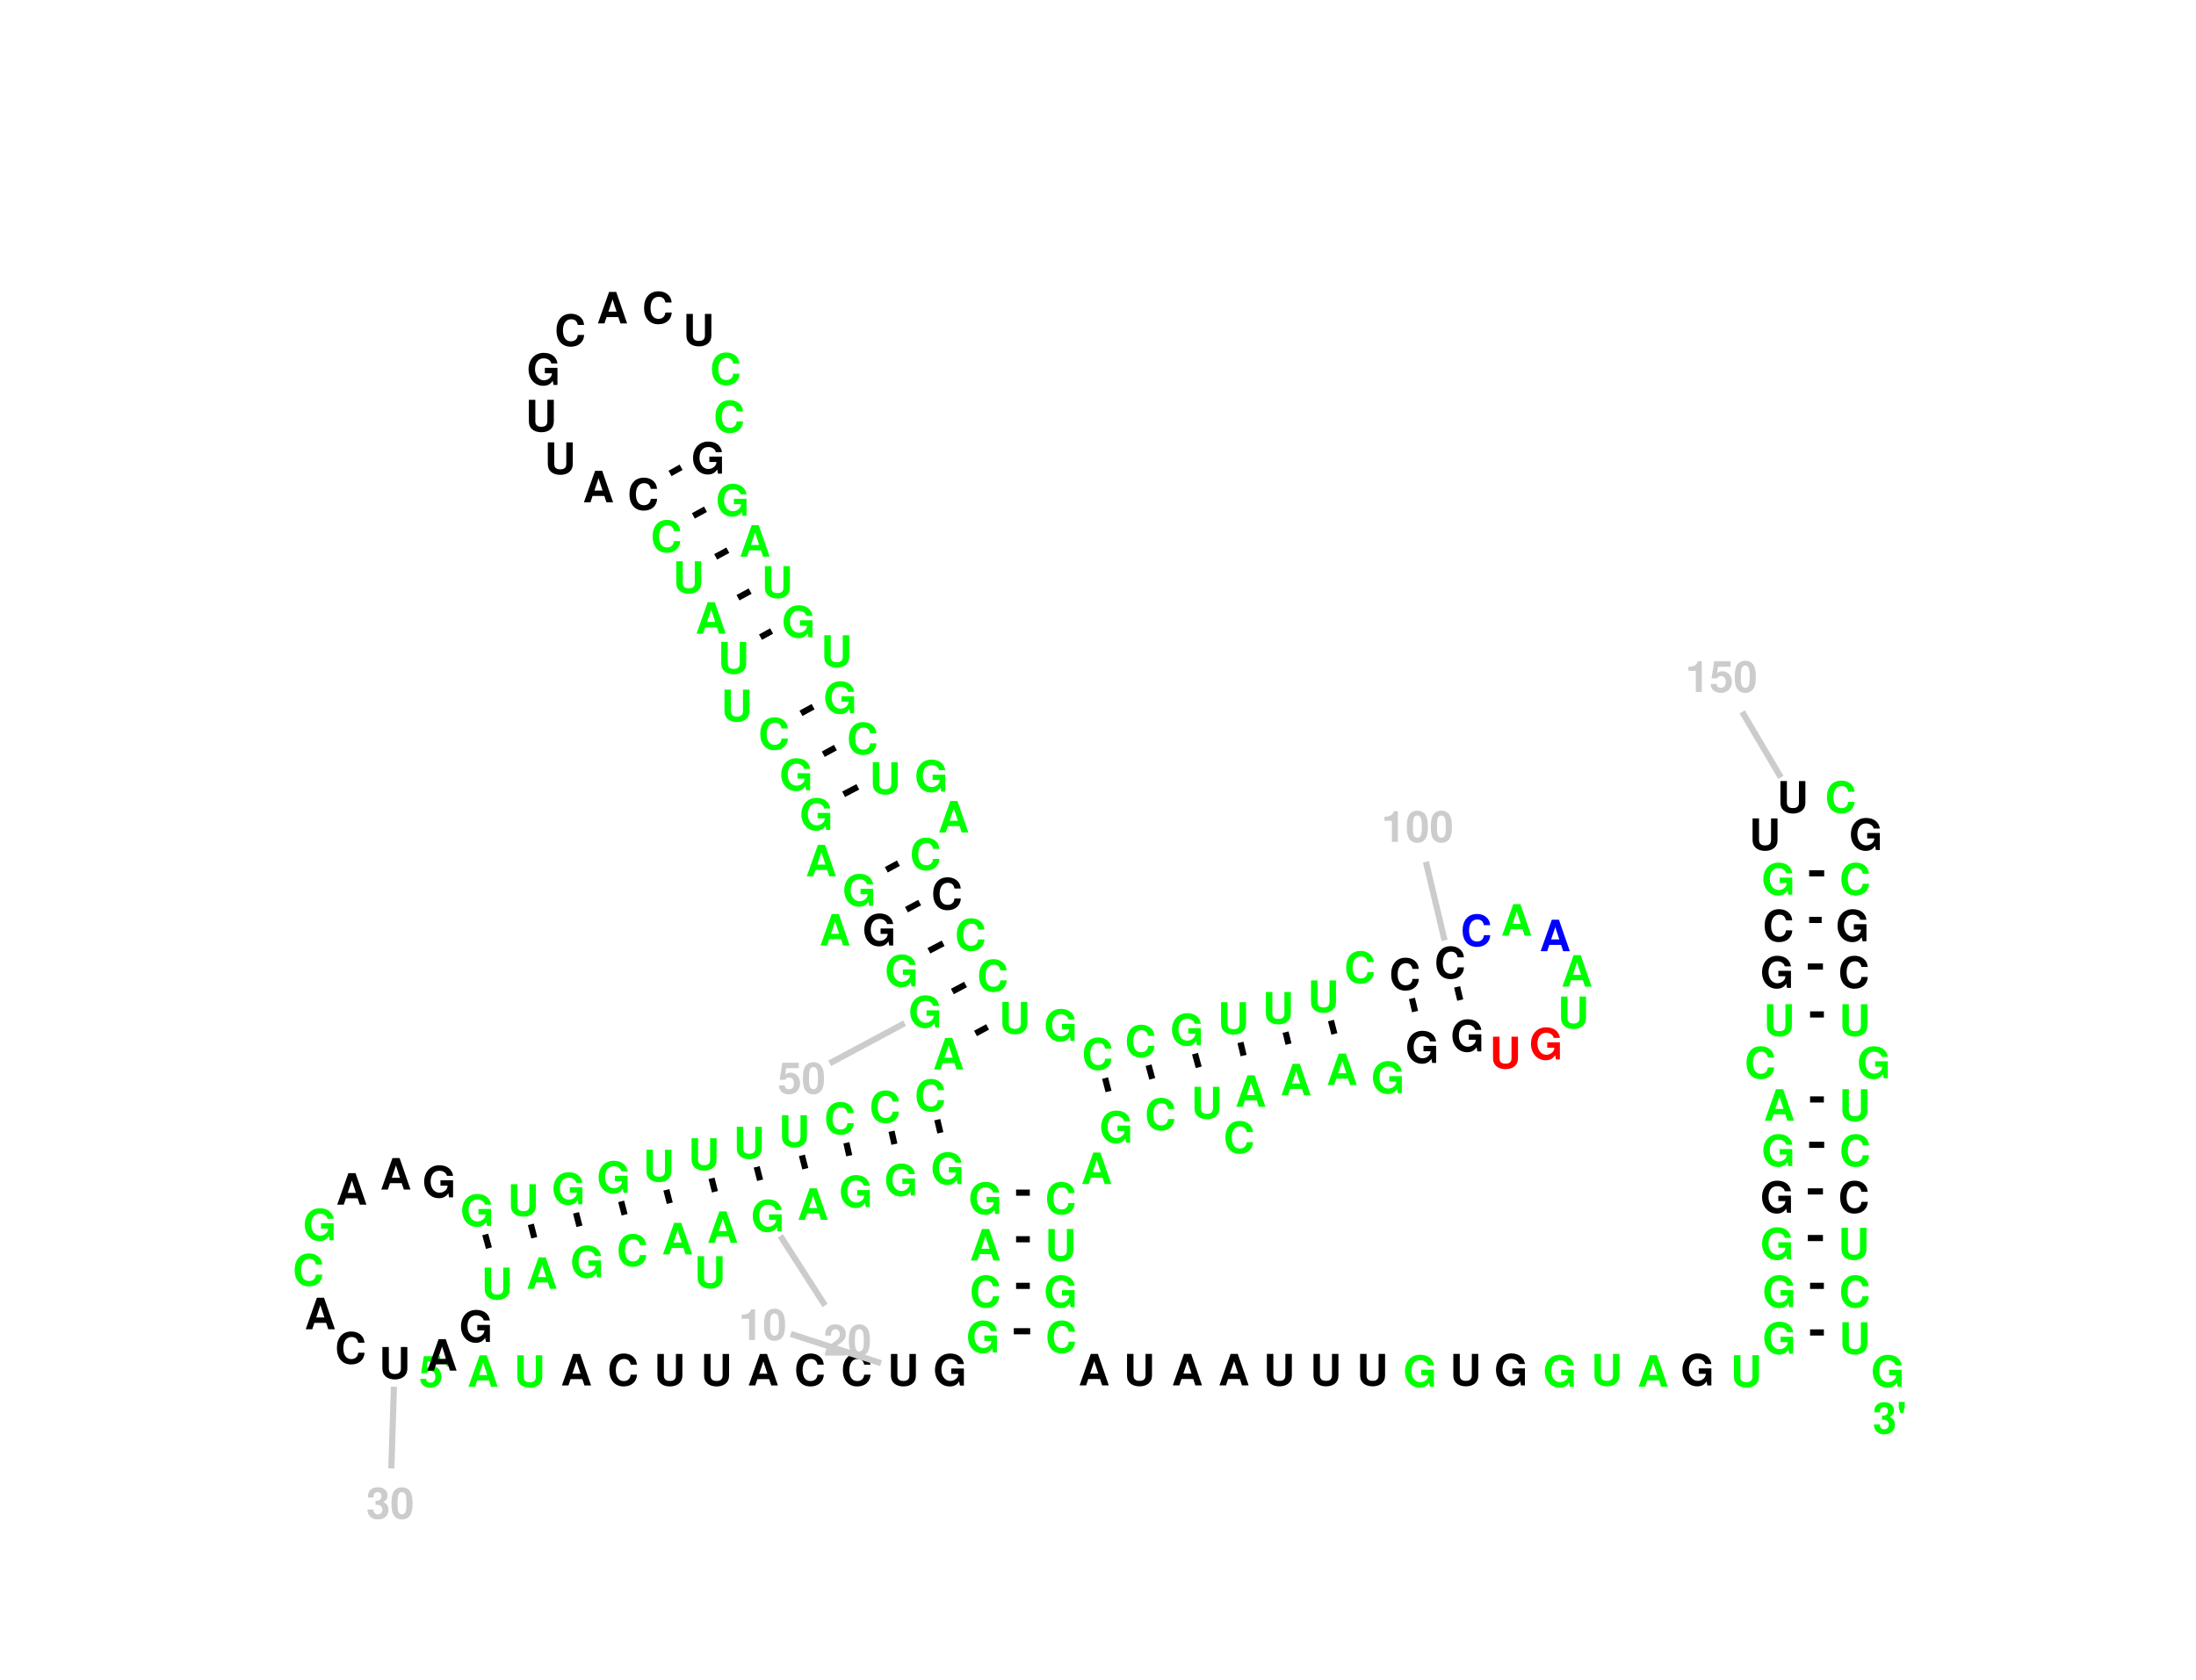
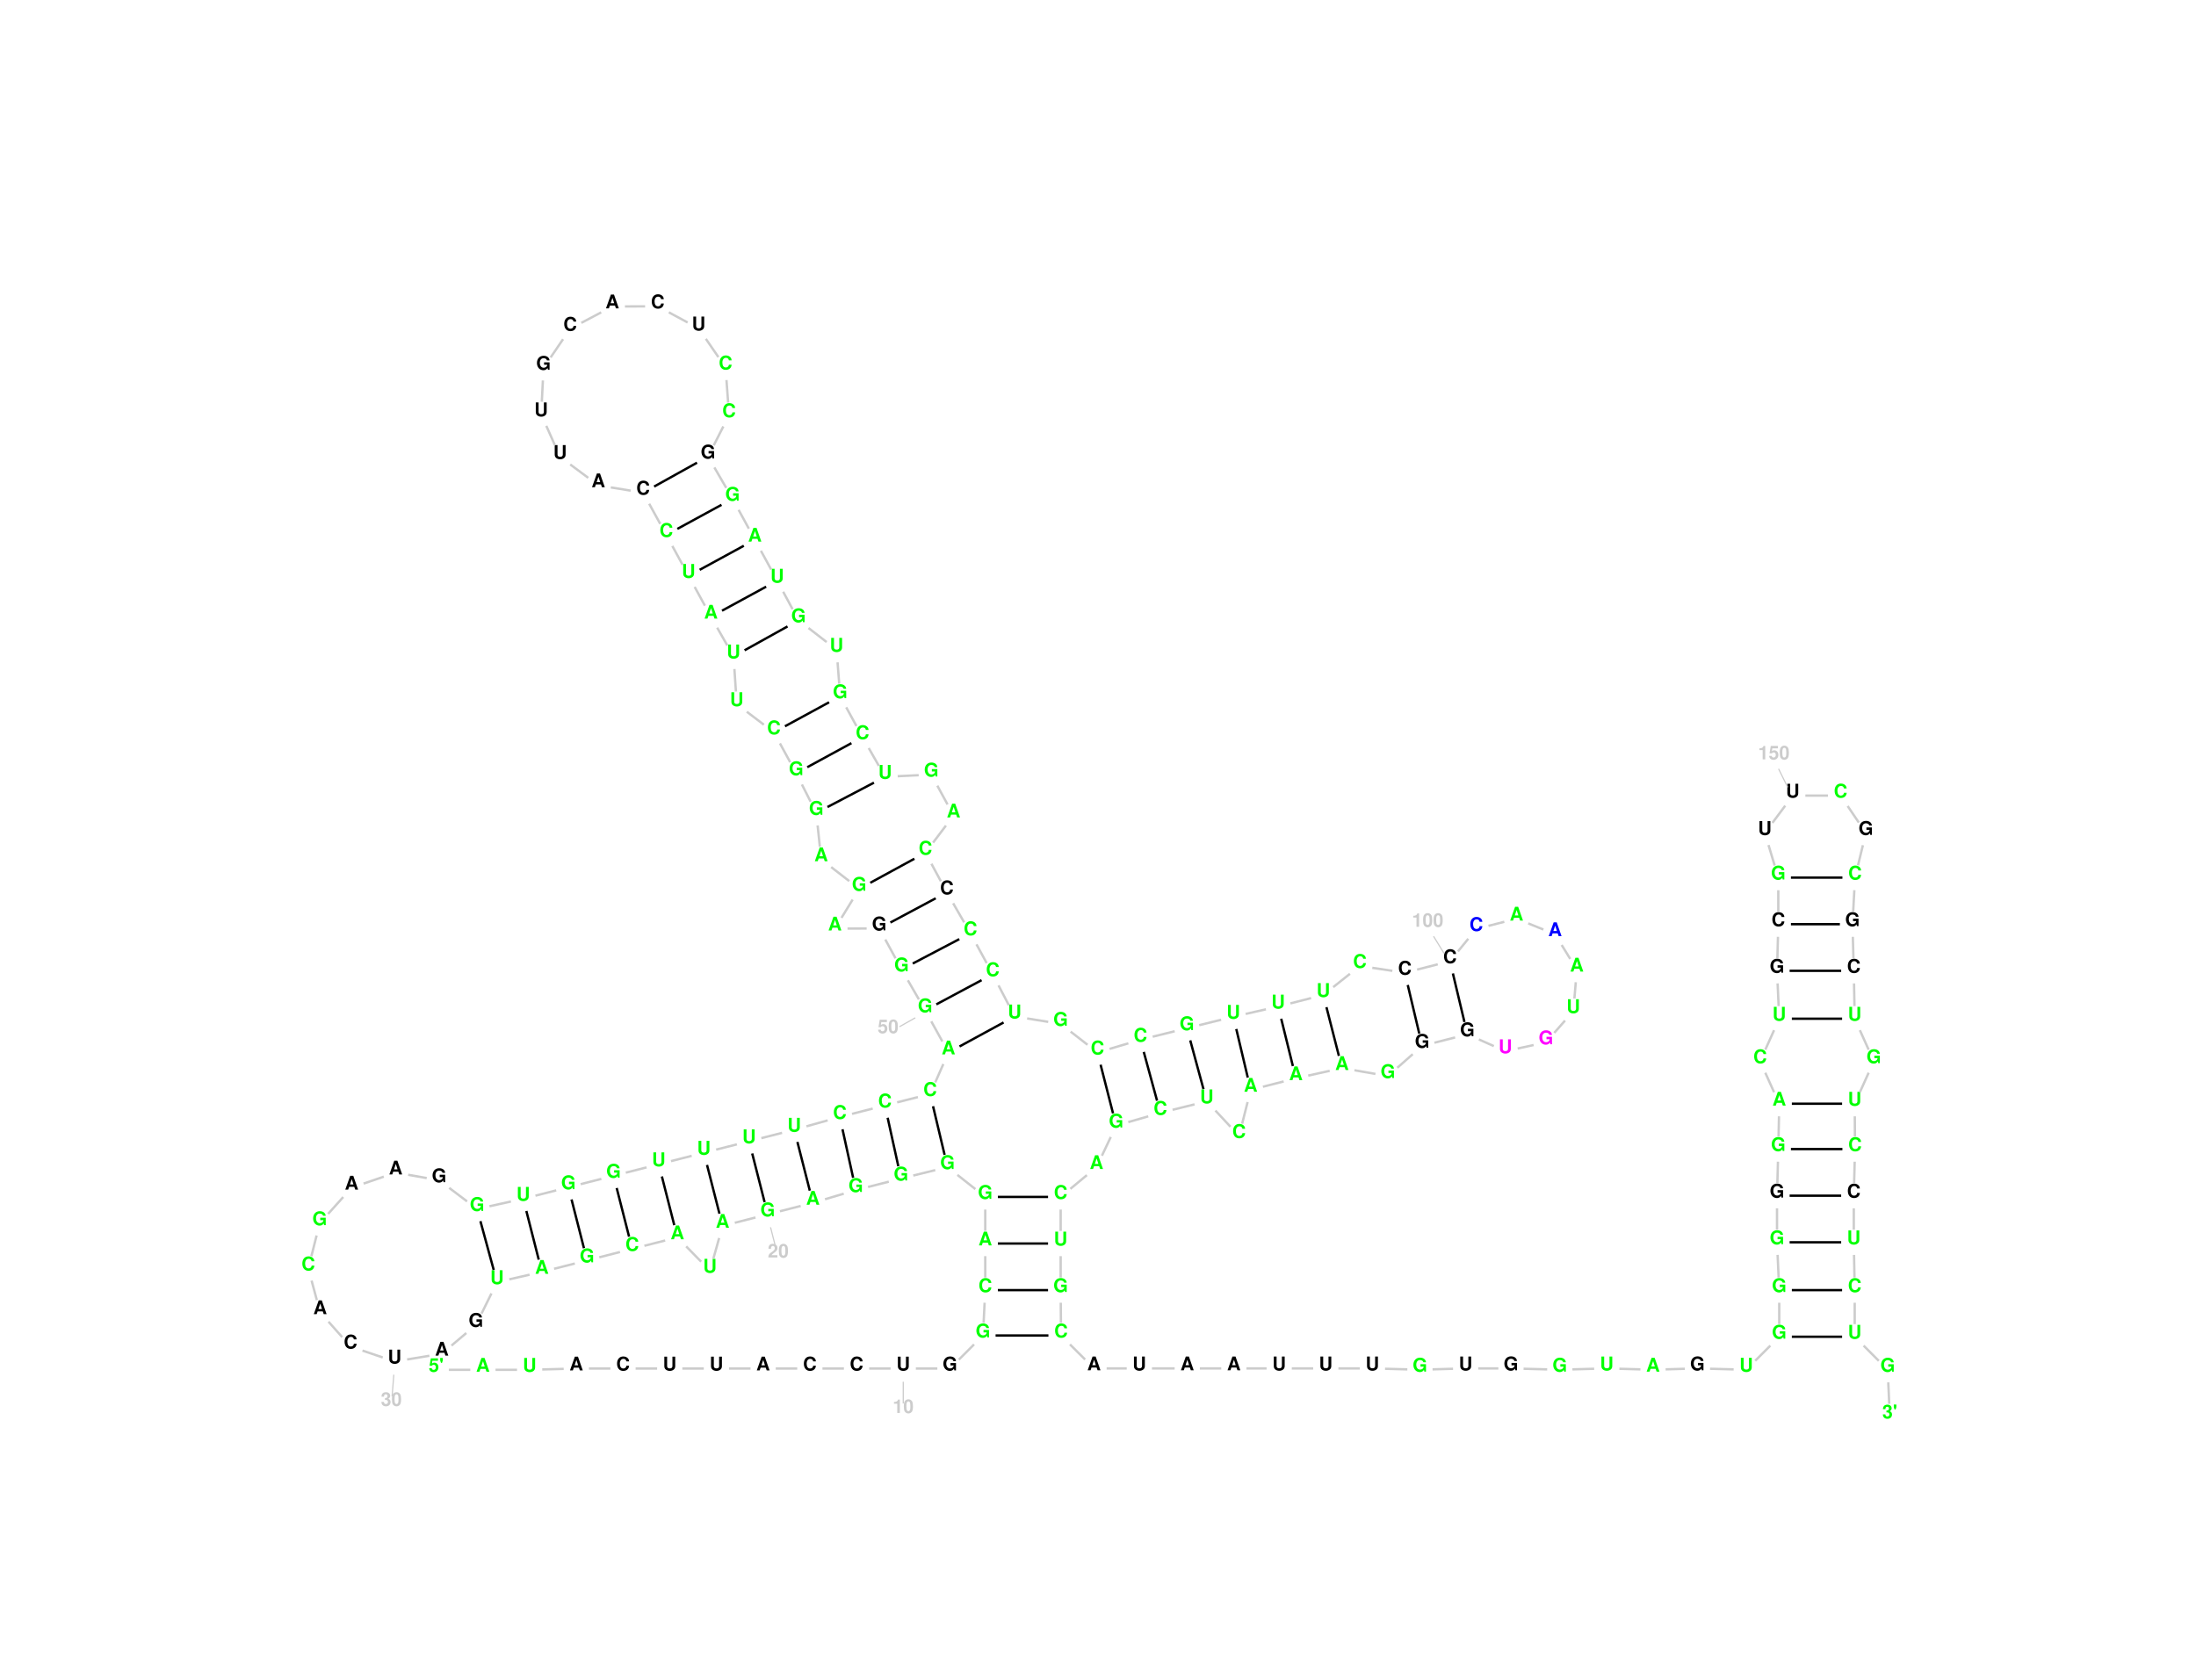
- <svg xmlns="http://www.w3.org/2000/svg" width="356.151" height="272.515" style="font-size: 7px; font-weight: bold; font-family: Helvetica; ">
+ <svg xmlns="http://www.w3.org/2000/svg" width="356.151" height="272.515" style="font-size: 3.068px; font-weight: bold; font-family: Helvetica; ">
  <g>
    <style type="text/css">


- text.red {fill: rgb(255, 0, 0); }
+ text.red {fill: rgb(255, 0, 255); }
text.green {fill: rgb(0, 255, 0); }
text.blue {fill: rgb(0, 0, 255); }
text.black {fill: rgb(0, 0, 0); }
text.gray {fill: rgb(204, 204, 204); }
text.brown {fill: rgb(211.65, 104.55, 30.6); }
- text {fill: rgb(0, 0, 0); text-anchor: middle; dominant-baseline: middle; }
- circle.red {stroke: rgb(255, 0, 0); fill: none; }
+ text {fill: rgb(0, 0, 0); text-anchor: middle; alignment-baseline: middle; }
+ circle.red {stroke: rgb(255, 0, 255); fill: none; }
circle.green {stroke: rgb(0, 255, 0); fill: none; }
circle.blue {stroke: rgb(0, 0, 255); fill: none; }
circle.black {stroke: rgb(0, 0, 0); fill: none; }
circle.gray {stroke: rgb(204, 204, 204); fill: none; }
circle.brown {stroke: rgb(211.65, 104.55, 30.6); fill: none; }
circle {stroke: rgb(0, 0, 0); }
- line.red {stroke: rgb(255, 0, 0); }
- line.green {stroke: rgb(0, 255, 0); }
- line.blue {stroke: rgb(0, 0, 255); }
- line.black {stroke: rgb(0, 0, 0); }
- line.gray {stroke: rgb(204, 204, 204); }
- line.brown {stroke: rgb(211.65, 104.55, 30.6); }
+ line.red {stroke: rgb(255, 0, 255); stroke-width: 0.383; }
+ line.green {stroke: rgb(0, 255, 0); stroke-width: 0.383; }
+ line.blue {stroke: rgb(0, 0, 255); stroke-width: 0.383; }
+ line.black {stroke: rgb(0, 0, 0); stroke-width: 0.383; }
+ line.gray {stroke: rgb(204, 204, 204); stroke-width: 0.383; }
+ line.brown {stroke: rgb(211.65, 104.55, 30.6); stroke-width: 0.383; }
line {stroke: rgb(0, 0, 0); }
text.numbering-label {fill: rgb(204, 204, 204);}
- line.numbering-line {stroke: rgb(204, 204, 204);}
+ line.numbering-line {stroke: rgb(204, 204, 204); stroke-width: 0.192;}
+ line.predicted {stroke: rgb(0, 0, 0); stroke-dasharray: 2}
+ text.background {fill: rgb(255, 255, 255);
.template {visibility:hidden}

</style>
  </g>
  <g>
    <text x="70.746" y="222.515" class="green">5'</text>
  </g>
  <g>
    <text x="78.32" y="222.515" class="green">A</text>
  </g>
  <g>
    <text x="85.895" y="222.515" class="green">U</text>
  </g>
  <g>
    <text x="93.467" y="222.306" class="black">A</text>
  </g>
  <g>
    <text x="101.041" y="222.306" class="black">C</text>
  </g>
  <g>
    <text x="108.616" y="222.306" class="black">U</text>
  </g>
  <g>
    <text x="116.191" y="222.306" class="black">U</text>
  </g>
  <g>
    <text x="123.765" y="222.306" class="black">A</text>
  </g>
  <g>
    <text x="131.34" y="222.306" class="black">C</text>
  </g>
  <g>
    <text x="138.915" y="222.306" class="black">C</text>
  </g>
  <g>
-     <text x="123.706" y="214.911" class="numbering-label sequential">10</text>
-   </g>
-   <g>
-     <line x1="142.887" y1="221.137" x2="128.251" y2="216.386" class="numbering-line sequential" />
-   </g>
-   <g>
    <text x="146.489" y="222.306" class="black">U</text>
  </g>
  <g>
+     <text x="146.489" y="229.209" class="numbering-label sequential">10</text>
+   </g>
+   <g>
+     <line x1="146.489" y1="224.147" x2="146.489" y2="227.675" class="numbering-line sequential" />
+   </g>
+   <g>
    <text x="154.064" y="222.306" class="black">G</text>
  </g>
  <g>
    <text x="159.42" y="216.95" class="green">G</text>
  </g>
  <g>
-     <line x1="164.42" y1="215.95" x2="167.08" y2="215.95" class="black" />
+     <line x1="161.465" y1="216.643" x2="170.035" y2="216.643" class="black" />
  </g>
  <g>
    <text x="159.79" y="209.59" class="green">C</text>
  </g>
  <g>
-     <line x1="164.79" y1="208.59" x2="167.02" y2="208.59" class="black" />
+     <line x1="161.835" y1="209.283" x2="169.975" y2="209.283" class="black" />
  </g>
  <g>
    <text x="159.79" y="202.03" class="green">A</text>
  </g>
  <g>
-     <line x1="164.79" y1="201.03" x2="167.02" y2="201.03" class="black" />
+     <line x1="161.835" y1="201.723" x2="169.975" y2="201.723" class="black" />
  </g>
  <g>
    <text x="159.79" y="194.47" class="green">G</text>
  </g>
  <g>
-     <line x1="164.79" y1="193.47" x2="167.02" y2="193.47" class="black" />
+     <line x1="161.835" y1="194.163" x2="169.975" y2="194.163" class="black" />
  </g>
  <g>
    <text x="153.67" y="189.63" class="green">G</text>
  </g>
  <g>
-     <line x1="152.513" y1="183.766" x2="152.007" y2="181.634" class="black" />
+     <line x1="153.197" y1="187.333" x2="151.323" y2="179.453" class="black" />
  </g>
  <g>
    <text x="146.13" y="191.49" class="green">G</text>
  </g>
  <g>
-     <line x1="145.055" y1="185.607" x2="144.595" y2="183.513" class="black" />
+     <line x1="145.69" y1="189.186" x2="143.96" y2="181.321" class="black" />
  </g>
  <g>
    <text x="138.8" y="193.36" class="green">G</text>
  </g>
  <g>
-     <line x1="137.729" y1="187.476" x2="137.271" y2="185.384" class="black" />
+     <line x1="138.362" y1="191.055" x2="136.638" y2="183.191" class="black" />
  </g>
  <g>
    <text x="131.84" y="195.43" class="green">A</text>
  </g>
  <g>
-     <line x1="130.606" y1="189.585" x2="130.054" y2="187.415" class="black" />
-   </g>
-   <g>
-     <text x="137.458" y="217.452" class="numbering-label sequential">20</text>
-   </g>
-   <g>
-     <line x1="126.557" y1="200.486" x2="133.808" y2="211.771" class="numbering-line sequential" />
+     <line x1="131.335" y1="193.141" x2="129.325" y2="185.245" class="black" />
  </g>
  <g>
    <text x="124.51" y="197.3" class="green">G</text>
  </g>
  <g>
-     <line x1="123.276" y1="191.455" x2="122.724" y2="189.285" class="black" />
+     <line x1="124.005" y1="195.011" x2="121.995" y2="187.115" class="black" />
+   </g>
+   <g>
+     <text x="126.217" y="203.988" class="numbering-label sequential">20</text>
+   </g>
+   <g>
+     <line x1="124.965" y1="199.084" x2="125.826" y2="202.454" class="numbering-line sequential" />
  </g>
  <g>
    <text x="117.19" y="199.17" class="green">A</text>
  </g>
  <g>
-     <line x1="115.953" y1="193.325" x2="115.397" y2="191.145" class="black" />
+     <line x1="116.684" y1="196.881" x2="114.666" y2="188.975" class="black" />
  </g>
  <g>
    <text x="115.14" y="206.44" class="green">U</text>
  </g>
  <g>
    <text x="109.86" y="201.03" class="green">A</text>
  </g>
  <g>
-     <line x1="108.626" y1="195.185" x2="108.074" y2="193.015" class="black" />
+     <line x1="109.355" y1="198.741" x2="107.345" y2="190.845" class="black" />
  </g>
  <g>
    <text x="102.53" y="202.9" class="green">C</text>
  </g>
  <g>
-     <line x1="101.296" y1="197.055" x2="100.744" y2="194.885" class="black" />
+     <line x1="102.025" y1="200.611" x2="100.015" y2="192.715" class="black" />
  </g>
  <g>
    <text x="95.21" y="204.77" class="green">G</text>
  </g>
  <g>
-     <line x1="93.977" y1="198.924" x2="93.423" y2="196.746" class="black" />
+     <line x1="94.706" y1="202.481" x2="92.694" y2="194.575" class="black" />
  </g>
  <g>
    <text x="87.88" y="206.63" class="green">A</text>
  </g>
  <g>
-     <line x1="86.646" y1="200.785" x2="86.094" y2="198.615" class="black" />
+     <line x1="87.375" y1="204.341" x2="85.365" y2="196.445" class="black" />
  </g>
  <g>
    <text x="80.61" y="208.29" class="green">U</text>
  </g>
  <g>
-     <line x1="79.296" y1="202.466" x2="78.694" y2="200.254" class="black" />
+     <line x1="80.073" y1="206.01" x2="77.917" y2="198.097" class="black" />
  </g>
  <g>
    <text x="77.19" y="215.23" class="black">G</text>
  </g>
  <g>
    <text x="71.66" y="219.9" class="black">A</text>
  </g>
  <g>
-     <text x="63.285" y="243.882" class="numbering-label sequential">30</text>
-   </g>
-   <g>
-     <line x1="63.889" y1="224.955" x2="63.466" y2="238.201" class="numbering-line sequential" />
-   </g>
-   <g>
    <text x="64.01" y="221.17" class="black">U</text>
  </g>
  <g>
+     <text x="63.471" y="228.052" class="numbering-label sequential">30</text>
+   </g>
+   <g>
+     <line x1="63.866" y1="223.005" x2="63.591" y2="226.518" class="numbering-line sequential" />
+   </g>
+   <g>
    <text x="56.85" y="218.74" class="black">C</text>
  </g>
  <g>
    <text x="51.92" y="213.18" class="black">A</text>
  </g>
  <g>
    <text x="50" y="206.07" class="green">C</text>
  </g>
  <g>
    <text x="51.85" y="198.74" class="green">G</text>
  </g>
  <g>
    <text x="57.03" y="192.97" class="black">A</text>
  </g>
  <g>
    <text x="64.18" y="190.52" class="black">A</text>
  </g>
  <g>
    <text x="71.22" y="191.77" class="black">G</text>
  </g>
  <g>
    <text x="77.38" y="196.43" class="green">G</text>
  </g>
  <g>
    <text x="84.86" y="194.77" class="green">U</text>
  </g>
  <g>
    <text x="92.19" y="192.9" class="green">G</text>
  </g>
  <g>
    <text x="99.51" y="191.04" class="green">G</text>
  </g>
  <g>
    <text x="106.84" y="189.17" class="green">U</text>
  </g>
  <g>
    <text x="114.16" y="187.3" class="green">U</text>
  </g>
  <g>
    <text x="121.49" y="185.44" class="green">U</text>
  </g>
  <g>
    <text x="128.82" y="183.57" class="green">U</text>
  </g>
  <g>
    <text x="136.2" y="181.5" class="green">C</text>
  </g>
  <g>
    <text x="143.52" y="179.63" class="green">C</text>
  </g>
  <g>
    <text x="150.85" y="177.77" class="green">C</text>
  </g>
  <g>
    <text x="153.82" y="171.04" class="green">A</text>
  </g>
  <g>
-     <line x1="158.211" y1="167.648" x2="160.169" y2="166.582" class="black" />
-   </g>
-   <g>
-     <text x="130.015" y="174.922" class="numbering-label sequential">50</text>
-   </g>
-   <g>
-     <line x1="146.711" y1="165.987" x2="134.559" y2="172.49" class="numbering-line sequential" />
+     <line x1="155.616" y1="169.755" x2="162.764" y2="165.862" class="black" />
  </g>
  <g>
    <text x="150.05" y="164.2" class="green">G</text>
  </g>
  <g>
-     <line x1="154.458" y1="160.841" x2="156.592" y2="159.699" class="black" />
+     <line x1="151.853" y1="162.928" x2="159.197" y2="158.998" class="black" />
+   </g>
+   <g>
+     <text x="144.037" y="167.59" class="numbering-label sequential">50</text>
+   </g>
+   <g>
+     <line x1="148.447" y1="165.104" x2="145.878" y2="166.552" class="numbering-line sequential" />
  </g>
  <g>
    <text x="146.22" y="157.56" class="green">G</text>
  </g>
  <g>
-     <line x1="150.648" y1="154.237" x2="152.962" y2="153.023" class="black" />
+     <line x1="148.031" y1="156.303" x2="155.579" y2="152.343" class="black" />
  </g>
  <g>
    <text x="142.6" y="150.92" class="black">G</text>
  </g>
  <g>
-     <line x1="147.009" y1="147.562" x2="149.151" y2="146.418" class="black" />
+     <line x1="144.404" y1="149.649" x2="151.756" y2="145.718" class="black" />
  </g>
  <g>
    <text x="135.41" y="150.94" class="green">A</text>
  </g>
  <g>
    <text x="139.35" y="144.49" class="green">G</text>
  </g>
  <g>
-     <line x1="143.739" y1="141.095" x2="145.701" y2="140.025" class="black" />
+     <line x1="141.145" y1="143.204" x2="148.295" y2="139.303" class="black" />
  </g>
  <g>
    <text x="133.18" y="139.71" class="green">A</text>
  </g>
  <g>
    <text x="132.39" y="132.17" class="green">G</text>
  </g>
  <g>
-     <line x1="136.818" y1="128.849" x2="139.122" y2="127.641" class="black" />
+     <line x1="134.202" y1="130.914" x2="141.738" y2="126.963" class="black" />
  </g>
  <g>
    <text x="129.13" y="125.74" class="green">G</text>
  </g>
  <g>
-     <line x1="133.52" y1="122.347" x2="135.49" y2="121.273" class="black" />
+     <line x1="130.926" y1="124.454" x2="138.084" y2="120.552" class="black" />
  </g>
  <g>
    <text x="125.51" y="119.1" class="green">C</text>
  </g>
  <g>
-     <line x1="129.902" y1="115.71" x2="131.868" y2="114.64" class="black" />
+     <line x1="127.307" y1="117.816" x2="134.463" y2="113.921" class="black" />
  </g>
  <g>
    <text x="119.49" y="114.53" class="green">U</text>
  </g>
  <g>
    <text x="118.97" y="106.79" class="green">U</text>
  </g>
  <g>
-     <line x1="123.34" y1="103.36" x2="125.14" y2="102.36" class="black" />
+     <line x1="120.758" y1="105.489" x2="127.722" y2="101.617" class="black" />
  </g>
  <g>
    <text x="115.3" y="100.35" class="green">A</text>
  </g>
  <g>
-     <line x1="119.692" y1="96.96" x2="121.658" y2="95.89" class="black" />
+     <line x1="117.097" y1="99.066" x2="124.253" y2="95.171" class="black" />
  </g>
  <g>
    <text x="111.68" y="93.72" class="green">U</text>
  </g>
  <g>
-     <line x1="116.07" y1="90.327" x2="118.04" y2="89.253" class="black" />
+     <line x1="113.476" y1="92.434" x2="120.634" y2="88.532" class="black" />
  </g>
  <g>
    <text x="108.06" y="87.08" class="green">C</text>
  </g>
  <g>
-     <line x1="112.45" y1="83.687" x2="114.42" y2="82.613" class="black" />
+     <line x1="109.856" y1="85.794" x2="117.014" y2="81.892" class="black" />
  </g>
  <g>
    <text x="104.3" y="80.23" class="black">C</text>
  </g>
  <g>
-     <line x1="108.669" y1="76.799" x2="110.461" y2="75.801" class="black" />
+     <line x1="106.087" y1="78.929" x2="113.043" y2="75.058" class="black" />
  </g>
  <g>
    <text x="97.04" y="79.04" class="black">A</text>
  </g>
  <g>
    <text x="90.84" y="74.43" class="black">U</text>
  </g>
  <g>
    <text x="87.77" y="67.52" class="black">U</text>
  </g>
  <g>
    <text x="88.15" y="59.98" class="black">G</text>
  </g>
  <g>
    <text x="92.47" y="53.64" class="black">C</text>
  </g>
  <g>
    <text x="99.31" y="50.02" class="black">A</text>
  </g>
  <g>
    <text x="106.67" y="50" class="black">C</text>
  </g>
  <g>
    <text x="113.32" y="53.59" class="black">U</text>
  </g>
  <g>
    <text x="117.67" y="59.92" class="green">C</text>
  </g>
  <g>
    <text x="118.24" y="67.66" class="green">C</text>
  </g>
  <g>
    <text x="114.83" y="74.37" class="black">G</text>
  </g>
  <g>
    <text x="118.81" y="81.22" class="green">G</text>
  </g>
  <g>
    <text x="122.43" y="87.86" class="green">A</text>
  </g>
  <g>
    <text x="126.05" y="94.5" class="green">U</text>
  </g>
  <g>
    <text x="129.51" y="100.93" class="green">G</text>
  </g>
  <g>
    <text x="135.68" y="105.71" class="green">U</text>
  </g>
  <g>
    <text x="136.26" y="113.25" class="green">G</text>
  </g>
  <g>
    <text x="139.88" y="119.88" class="green">C</text>
  </g>
  <g>
    <text x="143.55" y="126.32" class="green">U</text>
  </g>
  <g>
    <text x="151.04" y="125.96" class="green">G</text>
  </g>
  <g>
    <text x="154.65" y="132.6" class="green">A</text>
  </g>
  <g>
    <text x="150.09" y="138.63" class="green">C</text>
  </g>
  <g>
    <text x="153.56" y="145.06" class="black">C</text>
  </g>
  <g>
    <text x="157.39" y="151.7" class="green">C</text>
  </g>
  <g>
    <text x="161" y="158.34" class="green">C</text>
  </g>
  <g>
    <text x="164.56" y="165.19" class="green">U</text>
  </g>
  <g>
    <text x="172.02" y="166.4" class="green">G</text>
  </g>
  <g>
    <text x="177.99" y="171.04" class="green">C</text>
  </g>
  <g>
-     <line x1="179.228" y1="174.884" x2="179.782" y2="177.056" class="black" />
+     <line x1="178.496" y1="172.715" x2="180.514" y2="180.612" class="black" />
  </g>
  <g>
    <text x="184.96" y="168.97" class="green">C</text>
  </g>
  <g>
-     <line x1="186.274" y1="172.794" x2="186.876" y2="175.006" class="black" />
+     <line x1="185.497" y1="170.637" x2="187.653" y2="178.55" class="black" />
  </g>
  <g>
    <text x="192.5" y="167.1" class="green">G</text>
  </g>
  <g>
-     <line x1="193.81" y1="170.925" x2="194.41" y2="173.135" class="black" />
+     <line x1="193.036" y1="168.767" x2="195.184" y2="176.679" class="black" />
  </g>
  <g>
    <text x="200.03" y="165.24" class="green">U</text>
  </g>
  <g>
-     <line x1="201.183" y1="169.105" x2="201.687" y2="171.235" class="black" />
+     <line x1="200.502" y1="166.923" x2="202.368" y2="174.803" class="black" />
  </g>
  <g>
    <text x="207.3" y="163.58" class="green">U</text>
  </g>
  <g>
-     <line x1="208.496" y1="167.435" x2="208.974" y2="169.375" class="black" />
+     <line x1="207.789" y1="165.259" x2="209.681" y2="172.937" class="black" />
  </g>
  <g>
    <text x="214.62" y="161.71" class="green">U</text>
  </g>
  <g>
-     <line x1="215.858" y1="165.554" x2="216.412" y2="167.726" class="black" />
+     <line x1="215.126" y1="163.385" x2="217.144" y2="171.282" class="black" />
  </g>
  <g>
    <text x="220.54" y="157" class="green">C</text>
  </g>
  <g>
    <text x="227.84" y="158.1" class="black">C</text>
  </g>
  <g>
-     <line x1="228.993" y1="161.965" x2="229.497" y2="164.095" class="black" />
-   </g>
-   <g>
-     <text x="229.903" y="134.122" class="numbering-label sequential">100</text>
-   </g>
-   <g>
-     <line x1="234.284" y1="152.545" x2="231.254" y2="139.803" class="numbering-line sequential" />
+     <line x1="228.312" y1="159.783" x2="230.178" y2="167.663" class="black" />
  </g>
  <g>
    <text x="235.16" y="156.23" class="black">C</text>
  </g>
  <g>
-     <line x1="236.317" y1="160.094" x2="236.823" y2="162.226" class="black" />
+     <line x1="235.633" y1="157.913" x2="237.507" y2="165.793" class="black" />
+   </g>
+   <g>
+     <text x="231.555" y="150.343" class="numbering-label sequential">100</text>
+   </g>
+   <g>
+     <line x1="234.199" y1="154.66" x2="232.494" y2="151.877" class="numbering-line sequential" />
  </g>
  <g>
    <text x="239.423" y="151.006" class="blue">C</text>
  </g>
  <g>
    <text x="245.953" y="149.331" class="green">A</text>
  </g>
  <g>
    <text x="252.204" y="151.859" class="blue">A</text>
  </g>
  <g>
    <text x="255.734" y="157.603" class="green">A</text>
  </g>
  <g>
    <text x="255.167" y="164.322" class="green">U</text>
  </g>
  <g>
    <text x="250.723" y="169.392" class="red">G</text>
  </g>
  <g>
    <text x="244.138" y="170.836" class="red">U</text>
  </g>
  <g>
    <text x="237.98" y="168.09" class="black">G</text>
  </g>
  <g>
    <text x="230.65" y="169.96" class="black">G</text>
  </g>
  <g>
    <text x="225.09" y="174.87" class="green">G</text>
  </g>
  <g>
    <text x="217.65" y="173.57" class="green">A</text>
  </g>
  <g>
    <text x="210.17" y="175.23" class="green">A</text>
  </g>
  <g>
    <text x="202.84" y="177.1" class="green">A</text>
  </g>
  <g>
    <text x="200.95" y="184.58" class="green">C</text>
  </g>
  <g>
    <text x="195.72" y="178.96" class="green">U</text>
  </g>
  <g>
    <text x="188.19" y="180.83" class="green">C</text>
  </g>
  <g>
    <text x="181.02" y="182.9" class="green">G</text>
  </g>
  <g>
    <text x="177.84" y="189.63" class="green">A</text>
  </g>
  <g>
    <text x="172.02" y="194.47" class="green">C</text>
  </g>
  <g>
    <text x="172.02" y="202.03" class="green">U</text>
  </g>
  <g>
    <text x="172.02" y="209.59" class="green">G</text>
  </g>
  <g>
    <text x="172.08" y="216.95" class="green">C</text>
  </g>
  <g>
    <text x="177.43" y="222.29" class="black">A</text>
  </g>
  <g>
    <text x="184.78" y="222.29" class="black">U</text>
  </g>
  <g>
    <text x="192.55" y="222.29" class="black">A</text>
  </g>
  <g>
    <text x="200.11" y="222.29" class="black">A</text>
  </g>
  <g>
    <text x="207.46" y="222.29" class="black">U</text>
  </g>
  <g>
    <text x="215.02" y="222.29" class="black">U</text>
  </g>
  <g>
    <text x="222.58" y="222.29" class="black">U</text>
  </g>
  <g>
    <text x="230.29" y="222.5" class="green">G</text>
  </g>
  <g>
    <text x="237.7" y="222.29" class="black">U</text>
  </g>
  <g>
    <text x="245.05" y="222.29" class="black">G</text>
  </g>
  <g>
    <text x="252.97" y="222.5" class="green">G</text>
  </g>
  <g>
    <text x="260.59" y="222.29" class="green">U</text>
  </g>
  <g>
    <text x="268.09" y="222.5" class="green">A</text>
  </g>
  <g>
    <text x="275.29" y="222.29" class="black">G</text>
  </g>
  <g>
    <text x="283.21" y="222.5" class="green">U</text>
  </g>
  <g>
    <text x="288.56" y="217.15" class="green">G</text>
  </g>
  <g>
-     <line x1="293.56" y1="216.15" x2="295.8" y2="216.15" class="black" />
+     <line x1="290.605" y1="216.843" x2="298.755" y2="216.843" class="black" />
  </g>
  <g>
    <text x="288.56" y="209.59" class="green">G</text>
  </g>
  <g>
-     <line x1="293.56" y1="208.59" x2="295.8" y2="208.59" class="black" />
+     <line x1="290.605" y1="209.283" x2="298.755" y2="209.283" class="black" />
  </g>
  <g>
    <text x="288.2" y="201.83" class="green">G</text>
  </g>
  <g>
-     <line x1="293.2" y1="200.83" x2="295.65" y2="200.83" class="black" />
+     <line x1="290.245" y1="201.523" x2="298.605" y2="201.523" class="black" />
  </g>
  <g>
    <text x="288.2" y="194.27" class="black">G</text>
  </g>
  <g>
-     <line x1="293.2" y1="193.27" x2="295.65" y2="193.27" class="black" />
+     <line x1="290.245" y1="193.963" x2="298.605" y2="193.963" class="black" />
  </g>
  <g>
    <text x="288.41" y="186.71" class="green">G</text>
  </g>
  <g>
-     <line x1="293.41" y1="185.71" x2="295.85" y2="185.71" class="black" />
+     <line x1="290.455" y1="186.403" x2="298.805" y2="186.403" class="black" />
  </g>
  <g>
    <text x="288.56" y="179.35" class="green">A</text>
  </g>
  <g>
-     <line x1="293.56" y1="178.35" x2="295.8" y2="178.35" class="black" />
+     <line x1="290.605" y1="179.043" x2="298.755" y2="179.043" class="black" />
  </g>
  <g>
    <text x="285.46" y="172.46" class="green">C</text>
  </g>
  <g>
    <text x="288.56" y="165.56" class="green">U</text>
  </g>
  <g>
-     <line x1="293.56" y1="164.56" x2="295.8" y2="164.56" class="black" />
+     <line x1="290.605" y1="165.253" x2="298.755" y2="165.253" class="black" />
  </g>
  <g>
    <text x="288.2" y="157.79" class="black">G</text>
  </g>
  <g>
-     <line x1="293.2" y1="156.79" x2="295.65" y2="156.79" class="black" />
+     <line x1="290.245" y1="157.483" x2="298.605" y2="157.483" class="black" />
  </g>
  <g>
    <text x="288.41" y="150.23" class="black">C</text>
  </g>
  <g>
-     <line x1="293.41" y1="149.23" x2="295.44" y2="149.23" class="black" />
+     <line x1="290.455" y1="149.923" x2="298.395" y2="149.923" class="black" />
  </g>
  <g>
    <text x="288.41" y="142.67" class="green">G</text>
  </g>
  <g>
-     <line x1="293.41" y1="141.67" x2="295.85" y2="141.67" class="black" />
+     <line x1="290.455" y1="142.363" x2="298.805" y2="142.363" class="black" />
  </g>
  <g>
    <text x="286.23" y="135.43" class="black">U</text>
  </g>
  <g>
-     <text x="279.197" y="109.802" class="numbering-label sequential">150</text>
-   </g>
-   <g>
-     <line x1="288.825" y1="126.109" x2="282.551" y2="115.483" class="numbering-line sequential" />
-   </g>
-   <g>
    <text x="290.75" y="129.37" class="black">U</text>
  </g>
  <g>
+     <text x="287.695" y="123.18" class="numbering-label sequential">150</text>
+   </g>
+   <g>
+     <line x1="289.935" y1="127.719" x2="288.452" y2="124.714" class="numbering-line sequential" />
+   </g>
+   <g>
    <text x="298.51" y="129.37" class="green">C</text>
  </g>
  <g>
    <text x="302.61" y="135.43" class="black">G</text>
  </g>
  <g>
    <text x="300.85" y="142.67" class="green">C</text>
  </g>
  <g>
    <text x="300.44" y="150.23" class="black">G</text>
  </g>
  <g>
    <text x="300.65" y="157.79" class="black">C</text>
  </g>
  <g>
    <text x="300.8" y="165.56" class="green">U</text>
  </g>
  <g>
    <text x="303.9" y="172.46" class="green">G</text>
  </g>
  <g>
    <text x="300.8" y="179.35" class="green">U</text>
  </g>
  <g>
    <text x="300.85" y="186.71" class="green">C</text>
  </g>
  <g>
    <text x="300.65" y="194.27" class="black">C</text>
  </g>
  <g>
    <text x="300.65" y="201.83" class="green">U</text>
  </g>
  <g>
    <text x="300.8" y="209.59" class="green">C</text>
  </g>
  <g>
    <text x="300.8" y="217.15" class="green">U</text>
  </g>
  <g>
    <text x="306.151" y="222.511" class="green">G</text>
  </g>
  <g>
    <text x="306.491" y="230.078" class="green">3'</text>
  </g>
+   <g>
+     <line x1="72.791" y1="222.208" x2="76.275" y2="222.208" class="gray" />
+   </g>
+   <g>
+     <line x1="80.366" y1="222.208" x2="83.85" y2="222.208" class="gray" />
+   </g>
+   <g>
+     <line x1="87.94" y1="222.152" x2="91.422" y2="222.056" class="gray" />
+   </g>
+   <g>
+     <line x1="95.512" y1="221.999" x2="98.996" y2="221.999" class="gray" />
+   </g>
+   <g>
+     <line x1="103.087" y1="221.999" x2="106.571" y2="221.999" class="gray" />
+   </g>
+   <g>
+     <line x1="110.661" y1="221.999" x2="114.145" y2="221.999" class="gray" />
+   </g>
+   <g>
+     <line x1="118.236" y1="221.999" x2="121.72" y2="221.999" class="gray" />
+   </g>
+   <g>
+     <line x1="125.811" y1="221.999" x2="129.295" y2="221.999" class="gray" />
+   </g>
+   <g>
+     <line x1="133.385" y1="221.999" x2="136.869" y2="221.999" class="gray" />
+   </g>
+   <g>
+     <line x1="140.96" y1="221.999" x2="144.444" y2="221.999" class="gray" />
+   </g>
+   <g>
+     <line x1="148.535" y1="221.999" x2="152.019" y2="221.999" class="gray" />
+   </g>
+   <g>
+     <line x1="155.51" y1="220.553" x2="157.974" y2="218.089" class="gray" />
+   </g>
+   <g>
+     <line x1="159.523" y1="214.6" x2="159.687" y2="211.326" class="gray" />
+   </g>
+   <g>
+     <line x1="159.79" y1="207.238" x2="159.79" y2="203.769" class="gray" />
+   </g>
+   <g>
+     <line x1="159.79" y1="199.678" x2="159.79" y2="196.209" class="gray" />
+   </g>
+   <g>
+     <line x1="158.186" y1="192.894" x2="155.274" y2="190.592" class="gray" />
+   </g>
+   <g>
+     <line x1="151.684" y1="189.813" x2="148.116" y2="190.693" class="gray" />
+   </g>
+   <g>
+     <line x1="144.148" y1="191.689" x2="140.782" y2="192.548" class="gray" />
+   </g>
+   <g>
+     <line x1="136.84" y1="193.636" x2="133.8" y2="194.54" class="gray" />
+   </g>
+   <g>
+     <line x1="129.858" y1="195.629" x2="126.492" y2="196.488" class="gray" />
+   </g>
+   <g>
+     <line x1="122.528" y1="197.499" x2="119.172" y2="198.357" class="gray" />
+   </g>
+   <g>
+     <line x1="116.635" y1="200.832" x2="115.695" y2="204.165" class="gray" />
+   </g>
+   <g>
+     <line x1="113.711" y1="204.669" x2="111.289" y2="202.187" class="gray" />
+   </g>
+   <g>
+     <line x1="107.878" y1="201.229" x2="104.512" y2="202.088" class="gray" />
+   </g>
+   <g>
+     <line x1="100.548" y1="203.099" x2="97.192" y2="203.957" class="gray" />
+   </g>
+   <g>
+     <line x1="93.228" y1="204.966" x2="89.862" y2="205.82" class="gray" />
+   </g>
+   <g>
+     <line x1="85.886" y1="206.779" x2="82.604" y2="207.528" class="gray" />
+   </g>
+   <g>
+     <line x1="79.706" y1="209.818" x2="78.094" y2="213.089" class="gray" />
+   </g>
+   <g>
+     <line x1="75.627" y1="216.243" x2="73.223" y2="218.274" class="gray" />
+   </g>
+   <g>
+     <line x1="69.642" y1="219.928" x2="66.028" y2="220.528" class="gray" />
+   </g>
+   <g>
+     <line x1="62.073" y1="220.206" x2="58.787" y2="219.091" class="gray" />
+   </g>
+   <g>
+     <line x1="55.493" y1="216.903" x2="53.277" y2="214.404" class="gray" />
+   </g>
+   <g>
+     <line x1="51.387" y1="210.899" x2="50.533" y2="207.738" class="gray" />
+   </g>
+   <g>
+     <line x1="50.501" y1="203.78" x2="51.349" y2="200.416" class="gray" />
+   </g>
+   <g>
+     <line x1="53.216" y1="196.911" x2="55.664" y2="194.185" class="gray" />
+   </g>
+   <g>
+     <line x1="58.965" y1="192" x2="62.245" y2="190.876" class="gray" />
+   </g>
+   <g>
+     <line x1="66.194" y1="190.571" x2="69.206" y2="191.106" class="gray" />
+   </g>
+   <g>
+     <line x1="72.851" y1="192.697" x2="75.749" y2="194.889" class="gray" />
+   </g>
+   <g>
+     <line x1="79.377" y1="195.68" x2="82.863" y2="194.906" class="gray" />
+   </g>
+   <g>
+     <line x1="86.842" y1="193.958" x2="90.208" y2="193.099" class="gray" />
+   </g>
+   <g>
+     <line x1="94.172" y1="192.09" x2="97.528" y2="191.237" class="gray" />
+   </g>
+   <g>
+     <line x1="101.492" y1="190.228" x2="104.858" y2="189.369" class="gray" />
+   </g>
+   <g>
+     <line x1="108.822" y1="188.357" x2="112.178" y2="187.499" class="gray" />
+   </g>
+   <g>
+     <line x1="116.142" y1="186.49" x2="119.508" y2="185.636" class="gray" />
+   </g>
+   <g>
+     <line x1="123.472" y1="184.628" x2="126.838" y2="183.769" class="gray" />
+   </g>
+   <g>
+     <line x1="130.789" y1="182.711" x2="134.231" y2="181.746" class="gray" />
+   </g>
+   <g>
+     <line x1="138.182" y1="180.687" x2="141.538" y2="179.829" class="gray" />
+   </g>
+   <g>
+     <line x1="145.502" y1="178.82" x2="148.868" y2="177.966" class="gray" />
+   </g>
+   <g>
+     <line x1="151.676" y1="175.592" x2="152.994" y2="172.604" class="gray" />
+   </g>
+   <g>
+     <line x1="152.833" y1="168.942" x2="151.037" y2="165.684" class="gray" />
+   </g>
+   <g>
+     <line x1="149.028" y1="162.122" x2="147.242" y2="159.025" class="gray" />
+   </g>
+   <g>
+     <line x1="145.241" y1="155.457" x2="143.579" y2="152.409" class="gray" />
+   </g>
+   <g>
+     <line x1="140.555" y1="150.619" x2="137.455" y2="150.628" class="gray" />
+   </g>
+   <g>
+     <line x1="136.476" y1="148.888" x2="138.284" y2="145.929" class="gray" />
+   </g>
+   <g>
+     <line x1="137.733" y1="142.931" x2="134.797" y2="140.656" class="gray" />
+   </g>
+   <g>
+     <line x1="132.967" y1="137.369" x2="132.603" y2="133.897" class="gray" />
+   </g>
+   <g>
+     <line x1="131.465" y1="130.039" x2="130.055" y2="127.257" class="gray" />
+   </g>
+   <g>
+     <line x1="128.151" y1="123.637" x2="126.489" y2="120.589" class="gray" />
+   </g>
+   <g>
+     <line x1="123.881" y1="117.557" x2="121.119" y2="115.46" class="gray" />
+   </g>
+   <g>
+     <line x1="119.353" y1="112.183" x2="119.107" y2="108.524" class="gray" />
+   </g>
+   <g>
+     <line x1="117.957" y1="104.706" x2="116.313" y2="101.82" class="gray" />
+   </g>
+   <g>
+     <line x1="114.32" y1="98.248" x2="112.66" y2="95.208" class="gray" />
+   </g>
+   <g>
+     <line x1="110.701" y1="91.617" x2="109.039" y2="88.569" class="gray" />
+   </g>
+   <g>
+     <line x1="107.076" y1="84.98" x2="105.284" y2="81.716" class="gray" />
+   </g>
+   <g>
+     <line x1="102.282" y1="79.592" x2="99.058" y2="79.064" class="gray" />
+   </g>
+   <g>
+     <line x1="95.399" y1="77.513" x2="92.481" y2="75.344" class="gray" />
+   </g>
+   <g>
+     <line x1="90.01" y1="72.254" x2="88.6" y2="69.082" class="gray" />
+   </g>
+   <g>
+     <line x1="87.873" y1="65.171" x2="88.047" y2="61.716" class="gray" />
+   </g>
+   <g>
+     <line x1="89.302" y1="57.983" x2="91.318" y2="55.023" class="gray" />
+   </g>
+   <g>
+     <line x1="94.278" y1="52.377" x2="97.502" y2="50.67" class="gray" />
+   </g>
+   <g>
+     <line x1="101.355" y1="49.708" x2="104.625" y2="49.699" class="gray" />
+   </g>
+   <g>
+     <line x1="108.47" y1="50.665" x2="111.52" y2="52.312" class="gray" />
+   </g>
+   <g>
+     <line x1="114.478" y1="54.969" x2="116.512" y2="57.928" class="gray" />
+   </g>
+   <g>
+     <line x1="117.82" y1="61.653" x2="118.09" y2="65.313" class="gray" />
+   </g>
+   <g>
+     <line x1="117.313" y1="69.177" x2="115.757" y2="72.24" class="gray" />
+   </g>
+   <g>
+     <line x1="115.858" y1="75.832" x2="117.782" y2="79.145" class="gray" />
+   </g>
+   <g>
+     <line x1="119.789" y1="82.709" x2="121.451" y2="85.757" class="gray" />
+   </g>
+   <g>
+     <line x1="123.409" y1="89.349" x2="125.071" y2="92.397" class="gray" />
+   </g>
+   <g>
+     <line x1="127.019" y1="95.994" x2="128.541" y2="98.822" class="gray" />
+   </g>
+   <g>
+     <line x1="131.127" y1="101.876" x2="134.063" y2="104.151" class="gray" />
+   </g>
+   <g>
+     <line x1="135.837" y1="107.442" x2="136.103" y2="110.904" class="gray" />
+   </g>
+   <g>
+     <line x1="137.24" y1="114.738" x2="138.9" y2="117.778" class="gray" />
+   </g>
+   <g>
+     <line x1="140.893" y1="121.35" x2="142.537" y2="124.236" class="gray" />
+   </g>
+   <g>
+     <line x1="145.593" y1="125.915" x2="148.997" y2="125.751" class="gray" />
+   </g>
+   <g>
+     <line x1="152.017" y1="127.45" x2="153.673" y2="130.496" class="gray" />
+   </g>
+   <g>
+     <line x1="153.416" y1="133.925" x2="151.324" y2="136.692" class="gray" />
+   </g>
+   <g>
+     <line x1="151.061" y1="140.123" x2="152.589" y2="142.953" class="gray" />
+   </g>
+   <g>
+     <line x1="154.582" y1="146.525" x2="156.368" y2="149.622" class="gray" />
+   </g>
+   <g>
+     <line x1="158.367" y1="153.19" x2="160.023" y2="156.236" class="gray" />
+   </g>
+   <g>
+     <line x1="161.943" y1="159.848" x2="163.617" y2="163.068" class="gray" />
+   </g>
+   <g>
+     <line x1="166.579" y1="165.211" x2="170.001" y2="165.766" class="gray" />
+   </g>
+   <g>
+     <line x1="173.635" y1="167.348" x2="176.375" y2="169.478" class="gray" />
+   </g>
+   <g>
+     <line x1="179.951" y1="170.151" x2="182.999" y2="169.245" class="gray" />
+   </g>
+   <g>
+     <line x1="186.945" y1="168.171" x2="190.515" y2="167.286" class="gray" />
+   </g>
+   <g>
+     <line x1="194.486" y1="166.303" x2="198.044" y2="165.424" class="gray" />
+   </g>
+   <g>
+     <line x1="202.024" y1="164.478" x2="205.306" y2="163.729" class="gray" />
+   </g>
+   <g>
+     <line x1="209.282" y1="162.767" x2="212.638" y2="161.909" class="gray" />
+   </g>
+   <g>
+     <line x1="216.221" y1="160.13" x2="218.939" y2="157.967" class="gray" />
+   </g>
+   <g>
+     <line x1="222.562" y1="156.998" x2="225.818" y2="157.488" class="gray" />
+   </g>
+   <g>
+     <line x1="229.822" y1="157.287" x2="233.178" y2="156.429" class="gray" />
+   </g>
+   <g>
+     <line x1="236.453" y1="154.339" x2="238.129" y2="152.284" class="gray" />
+   </g>
+   <g>
+     <line x1="241.404" y1="150.191" x2="243.972" y2="149.533" class="gray" />
+   </g>
+   <g>
+     <line x1="247.85" y1="149.791" x2="250.308" y2="150.786" class="gray" />
+   </g>
+   <g>
+     <line x1="253.275" y1="153.295" x2="254.663" y2="155.554" class="gray" />
+   </g>
+   <g>
+     <line x1="255.562" y1="159.334" x2="255.339" y2="161.977" class="gray" />
+   </g>
+   <g>
+     <line x1="253.819" y1="165.553" x2="252.071" y2="167.547" class="gray" />
+   </g>
+   <g>
+     <line x1="248.726" y1="169.523" x2="246.135" y2="170.091" class="gray" />
+   </g>
+   <g>
+     <line x1="242.27" y1="169.696" x2="239.848" y2="168.616" class="gray" />
+   </g>
+   <g>
+     <line x1="235.998" y1="168.289" x2="232.632" y2="169.148" class="gray" />
+   </g>
+   <g>
+     <line x1="229.117" y1="171.007" x2="226.623" y2="173.209" class="gray" />
+   </g>
+   <g>
+     <line x1="223.075" y1="174.211" x2="219.665" y2="173.615" class="gray" />
+   </g>
+   <g>
+     <line x1="215.653" y1="173.706" x2="212.167" y2="174.48" class="gray" />
+   </g>
+   <g>
+     <line x1="208.188" y1="175.429" x2="204.822" y2="176.288" class="gray" />
+   </g>
+   <g>
+     <line x1="202.339" y1="178.776" x2="201.451" y2="182.29" class="gray" />
+   </g>
+   <g>
+     <line x1="199.557" y1="182.776" x2="197.113" y2="180.15" class="gray" />
+   </g>
+   <g>
+     <line x1="193.735" y1="179.146" x2="190.175" y2="180.03" class="gray" />
+   </g>
+   <g>
+     <line x1="186.225" y1="181.091" x2="182.985" y2="182.026" class="gray" />
+   </g>
+   <g>
+     <line x1="180.146" y1="184.442" x2="178.714" y2="187.474" class="gray" />
+   </g>
+   <g>
+     <line x1="176.267" y1="190.631" x2="173.593" y2="192.855" class="gray" />
+   </g>
+   <g>
+     <line x1="172.02" y1="196.209" x2="172.02" y2="199.678" class="gray" />
+   </g>
+   <g>
+     <line x1="172.02" y1="203.769" x2="172.02" y2="207.238" class="gray" />
+   </g>
+   <g>
+     <line x1="172.037" y1="211.328" x2="172.063" y2="214.598" class="gray" />
+   </g>
+   <g>
+     <line x1="173.528" y1="218.088" x2="175.982" y2="220.538" class="gray" />
+   </g>
+   <g>
+     <line x1="179.475" y1="221.983" x2="182.735" y2="221.983" class="gray" />
+   </g>
+   <g>
+     <line x1="186.825" y1="221.983" x2="190.505" y2="221.983" class="gray" />
+   </g>
+   <g>
+     <line x1="194.595" y1="221.983" x2="198.065" y2="221.983" class="gray" />
+   </g>
+   <g>
+     <line x1="202.155" y1="221.983" x2="205.415" y2="221.983" class="gray" />
+   </g>
+   <g>
+     <line x1="209.505" y1="221.983" x2="212.975" y2="221.983" class="gray" />
+   </g>
+   <g>
+     <line x1="217.065" y1="221.983" x2="220.535" y2="221.983" class="gray" />
+   </g>
+   <g>
+     <line x1="224.625" y1="222.039" x2="228.245" y2="222.138" class="gray" />
+   </g>
+   <g>
+     <line x1="232.334" y1="222.135" x2="235.656" y2="222.041" class="gray" />
+   </g>
+   <g>
+     <line x1="239.745" y1="221.983" x2="243.005" y2="221.983" class="gray" />
+   </g>
+   <g>
+     <line x1="247.095" y1="222.037" x2="250.925" y2="222.139" class="gray" />
+   </g>
+   <g>
+     <line x1="255.015" y1="222.137" x2="258.545" y2="222.04" class="gray" />
+   </g>
+   <g>
+     <line x1="262.634" y1="222.04" x2="266.046" y2="222.136" class="gray" />
+   </g>
+   <g>
+     <line x1="270.134" y1="222.134" x2="273.246" y2="222.043" class="gray" />
+   </g>
+   <g>
+     <line x1="277.335" y1="222.037" x2="281.165" y2="222.139" class="gray" />
+   </g>
+   <g>
+     <line x1="284.656" y1="220.747" x2="287.114" y2="218.289" class="gray" />
+   </g>
+   <g>
+     <line x1="288.56" y1="214.798" x2="288.56" y2="211.329" class="gray" />
+   </g>
+   <g>
+     <line x1="288.465" y1="207.24" x2="288.295" y2="203.566" class="gray" />
+   </g>
+   <g>
+     <line x1="288.2" y1="199.478" x2="288.2" y2="196.009" class="gray" />
+   </g>
+   <g>
+     <line x1="288.257" y1="191.919" x2="288.353" y2="188.448" class="gray" />
+   </g>
+   <g>
+     <line x1="288.452" y1="184.358" x2="288.518" y2="181.088" class="gray" />
+   </g>
+   <g>
+     <line x1="287.721" y1="177.178" x2="286.299" y2="174.018" class="gray" />
+   </g>
+   <g>
+     <line x1="286.298" y1="170.288" x2="287.722" y2="167.119" class="gray" />
+   </g>
+   <g>
+     <line x1="288.465" y1="163.21" x2="288.295" y2="159.526" class="gray" />
+   </g>
+   <g>
+     <line x1="288.257" y1="155.439" x2="288.353" y2="151.968" class="gray" />
+   </g>
+   <g>
+     <line x1="288.41" y1="147.878" x2="288.41" y2="144.409" class="gray" />
+   </g>
+   <g>
+     <line x1="287.82" y1="140.405" x2="286.82" y2="137.082" class="gray" />
+   </g>
+   <g>
+     <line x1="287.453" y1="133.484" x2="289.527" y2="130.703" class="gray" />
+   </g>
+   <g>
+     <line x1="292.795" y1="129.063" x2="296.465" y2="129.063" class="gray" />
+   </g>
+   <g>
+     <line x1="299.656" y1="130.757" x2="301.464" y2="133.429" class="gray" />
+   </g>
+   <g>
+     <line x1="302.127" y1="137.111" x2="301.333" y2="140.376" class="gray" />
+   </g>
+   <g>
+     <line x1="300.739" y1="144.406" x2="300.551" y2="147.881" class="gray" />
+   </g>
+   <g>
+     <line x1="300.497" y1="151.968" x2="300.593" y2="155.439" class="gray" />
+   </g>
+   <g>
+     <line x1="300.689" y1="159.528" x2="300.761" y2="163.208" class="gray" />
+   </g>
+   <g>
+     <line x1="301.638" y1="167.119" x2="303.062" y2="170.288" class="gray" />
+   </g>
+   <g>
+     <line x1="303.061" y1="174.018" x2="301.639" y2="177.178" class="gray" />
+   </g>
+   <g>
+     <line x1="300.814" y1="181.088" x2="300.836" y2="184.358" class="gray" />
+   </g>
+   <g>
+     <line x1="300.796" y1="188.448" x2="300.704" y2="191.919" class="gray" />
+   </g>
+   <g>
+     <line x1="300.65" y1="196.009" x2="300.65" y2="199.478" class="gray" />
+   </g>
+   <g>
+     <line x1="300.69" y1="203.568" x2="300.76" y2="207.238" class="gray" />
+   </g>
+   <g>
+     <line x1="300.8" y1="211.329" x2="300.8" y2="214.798" class="gray" />
+   </g>
+   <g>
+     <line x1="302.245" y1="218.291" x2="304.706" y2="220.757" class="gray" />
+   </g>
+   <g>
+     <line x1="306.243" y1="224.248" x2="306.399" y2="227.728" class="gray" />
+   </g>
</svg>
